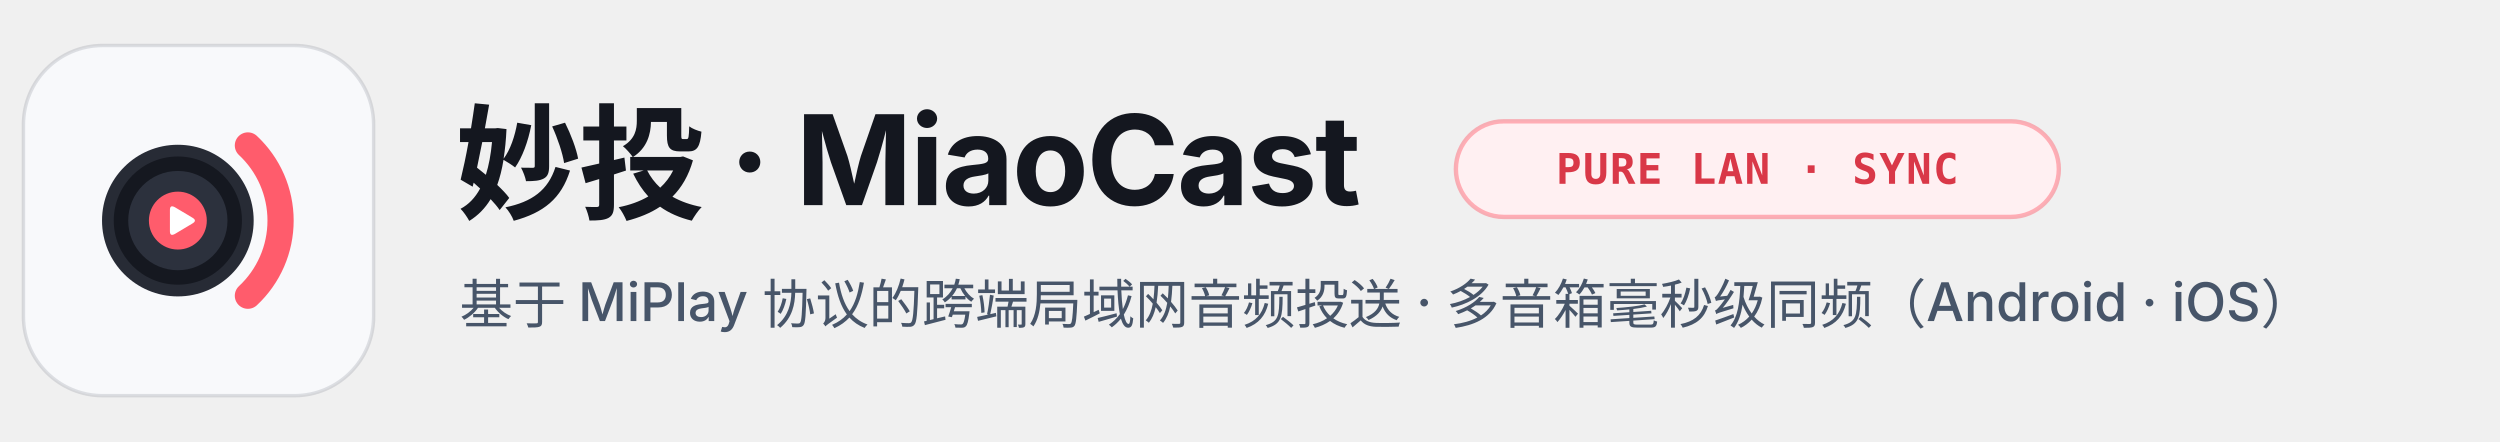
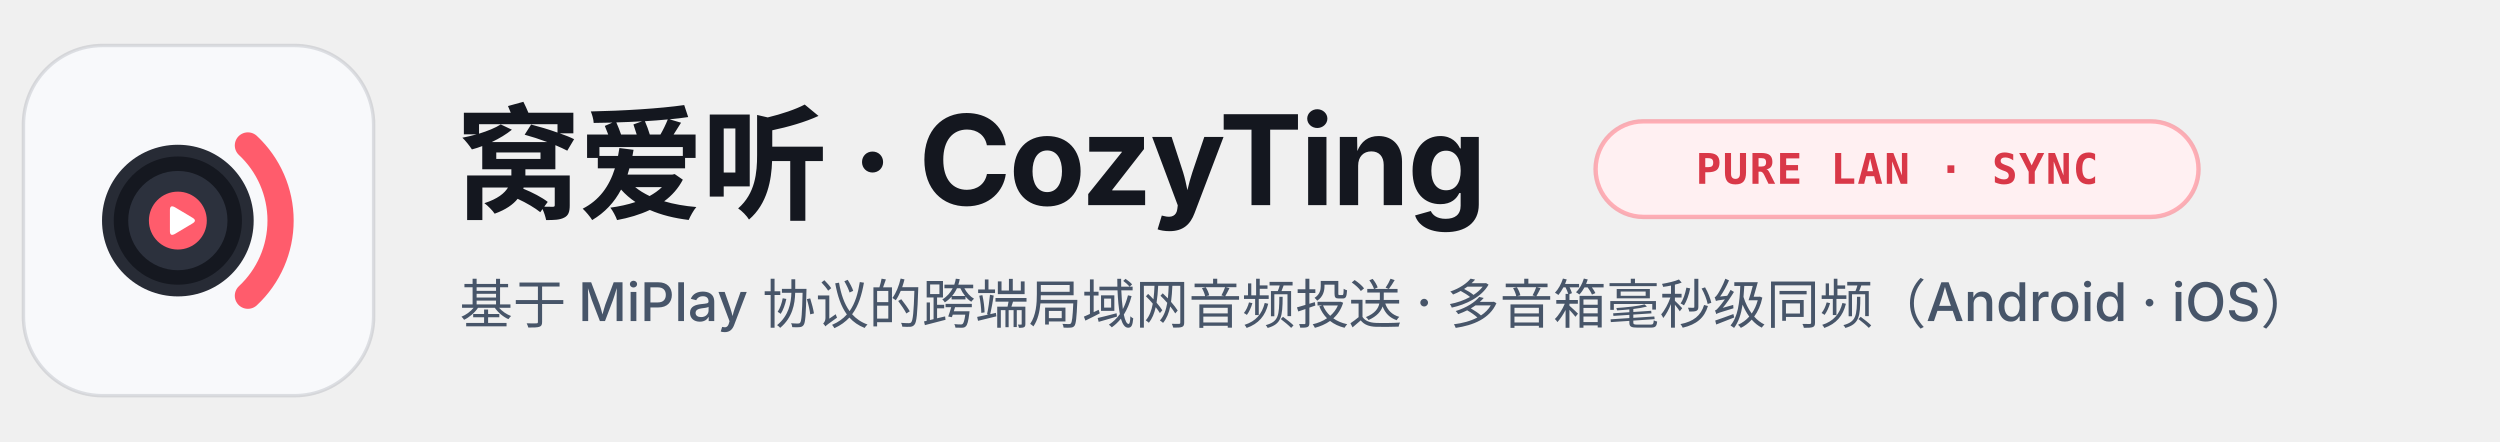
<svg xmlns="http://www.w3.org/2000/svg" viewBox="0 0 680 120" width="680" height="120" role="img" aria-labelledby="banner-light-title banner-light-desc">
  <g transform="translate(6 12) scale(0.1875)">
    <rect x="2" y="2" width="508" height="508" rx="115" fill="#F8F9FB" stroke="#0F172A" stroke-opacity="0.12" stroke-width="5" />
    <circle cx="226" cy="256" r="110" fill="#272B35" />
    <circle cx="226" cy="256" r="93" fill="#151820" />
    <circle cx="226" cy="256" r="72" fill="#2C313D" />
    <circle cx="226" cy="256" r="42" fill="#FF5C6C" />
    <path d="M 214.5 240.5 L 214.5 271.5 Q 214.5 279.5 222.0 275.2 L 247.0 260.3 Q 254.5 256 247.0 251.7 L 222.0 236.8 Q 214.5 232.5 214.5 240.5 Z" fill="#FFFFFF" />
    <path d="M 327.6 147.0 A 149 149 0 0 1 327.6 365.0" fill="none" stroke="#FF5C6C" stroke-width="38" stroke-linecap="round" />
  </g>
-   <text x="124" y="57" fill="#14171F" font-family="-apple-system, BlinkMacSystemFont, 'SF Pro Display', 'Segoe UI', 'PingFang SC', sans-serif" font-size="34" font-weight="750" letter-spacing="-0.6">妙投 · MiaoCast</text>
-   <rect x="396" y="33" width="164" height="26" rx="13" fill="#FFF0F2" stroke="#FF5C6C" stroke-opacity="0.45" stroke-width="1.2" />
-   <text x="478" y="50" text-anchor="middle" fill="#D93848" font-family="ui-monospace, 'SF Mono', Menlo, Consolas, monospace" font-size="11.5" font-weight="600" letter-spacing="0.4">PURE LAN · SYNC</text>
+   <text x="124" y="57" fill="#14171F" font-family="-apple-system, BlinkMacSystemFont, 'SF Pro Display', 'Segoe UI', 'PingFang SC', sans-serif" font-size="34" font-weight="750" letter-spacing="-0.6">窝爱听 · CozyTing</text>
+   <rect x="434" y="33" width="164" height="26" rx="13" fill="#FFF0F2" stroke="#FF5C6C" stroke-opacity="0.45" stroke-width="1.2" />
+   <text x="516" y="50" text-anchor="middle" fill="#D93848" font-family="ui-monospace, 'SF Mono', Menlo, Consolas, monospace" font-size="11.5" font-weight="600" letter-spacing="0.4">PURE LAN · SYNC</text>
  <text x="125" y="88" fill="#475569" font-family="-apple-system, BlinkMacSystemFont, 'PingFang SC', 'Hiragino Sans GB', 'Segoe UI', sans-serif" font-size="14.5" font-weight="500">基于 MiPlay 协议的跨端局域网音频投送 · 多音箱毫秒级同频（Android · iOS）</text>
</svg>
